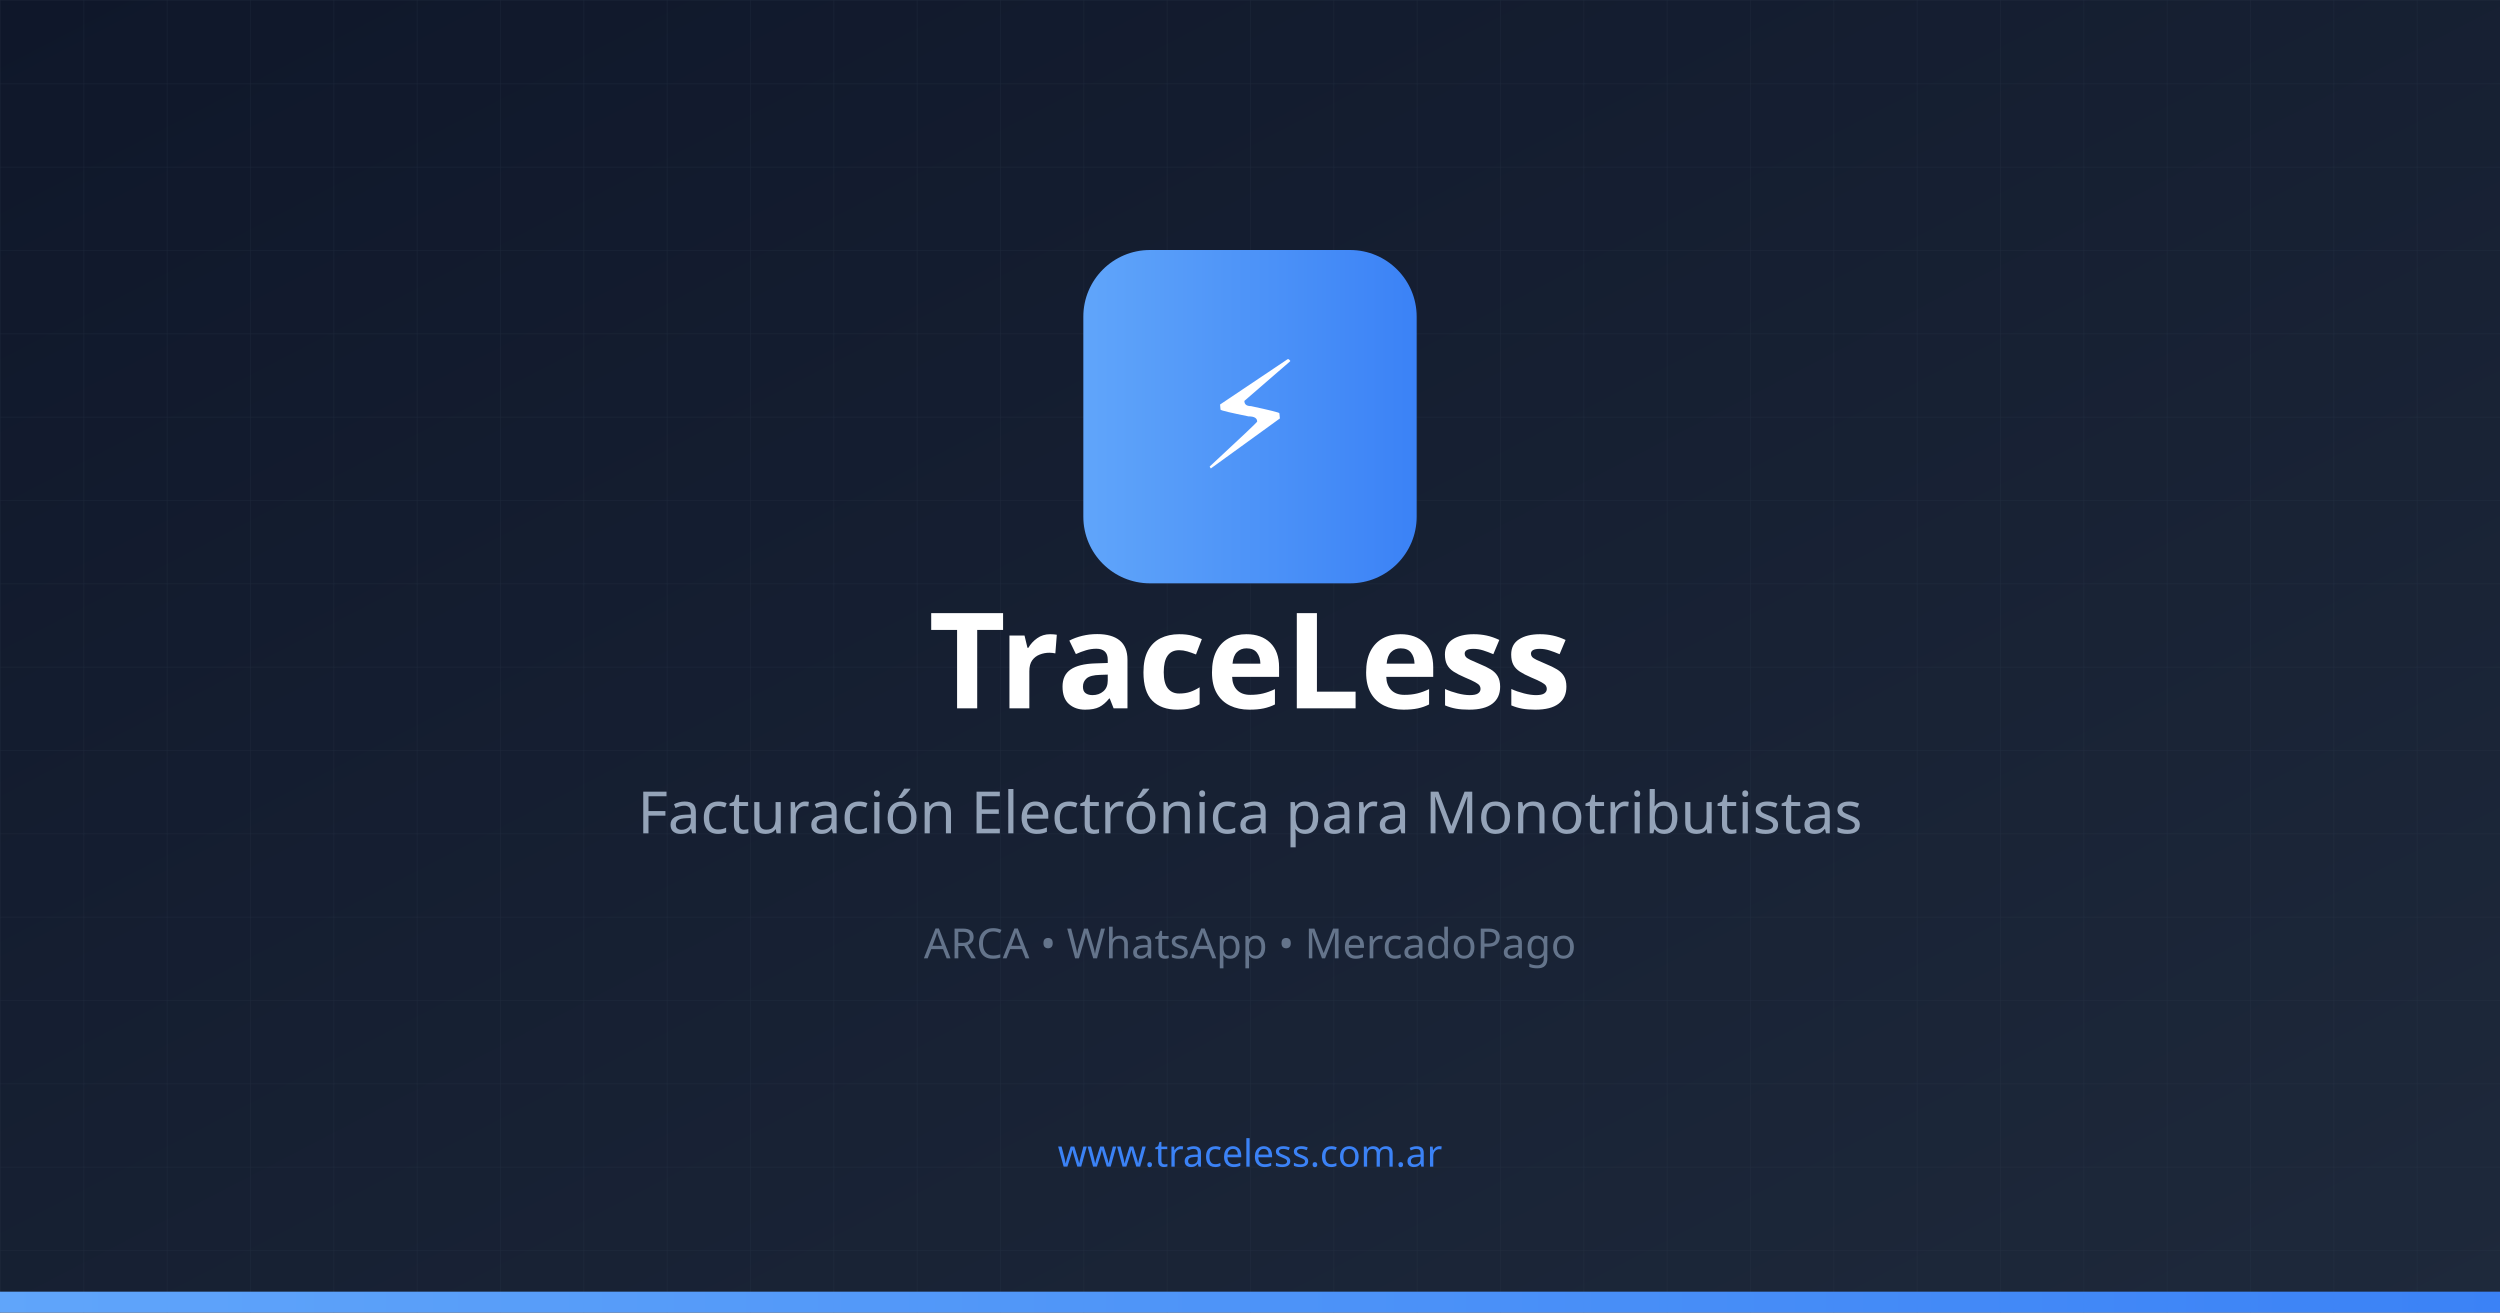
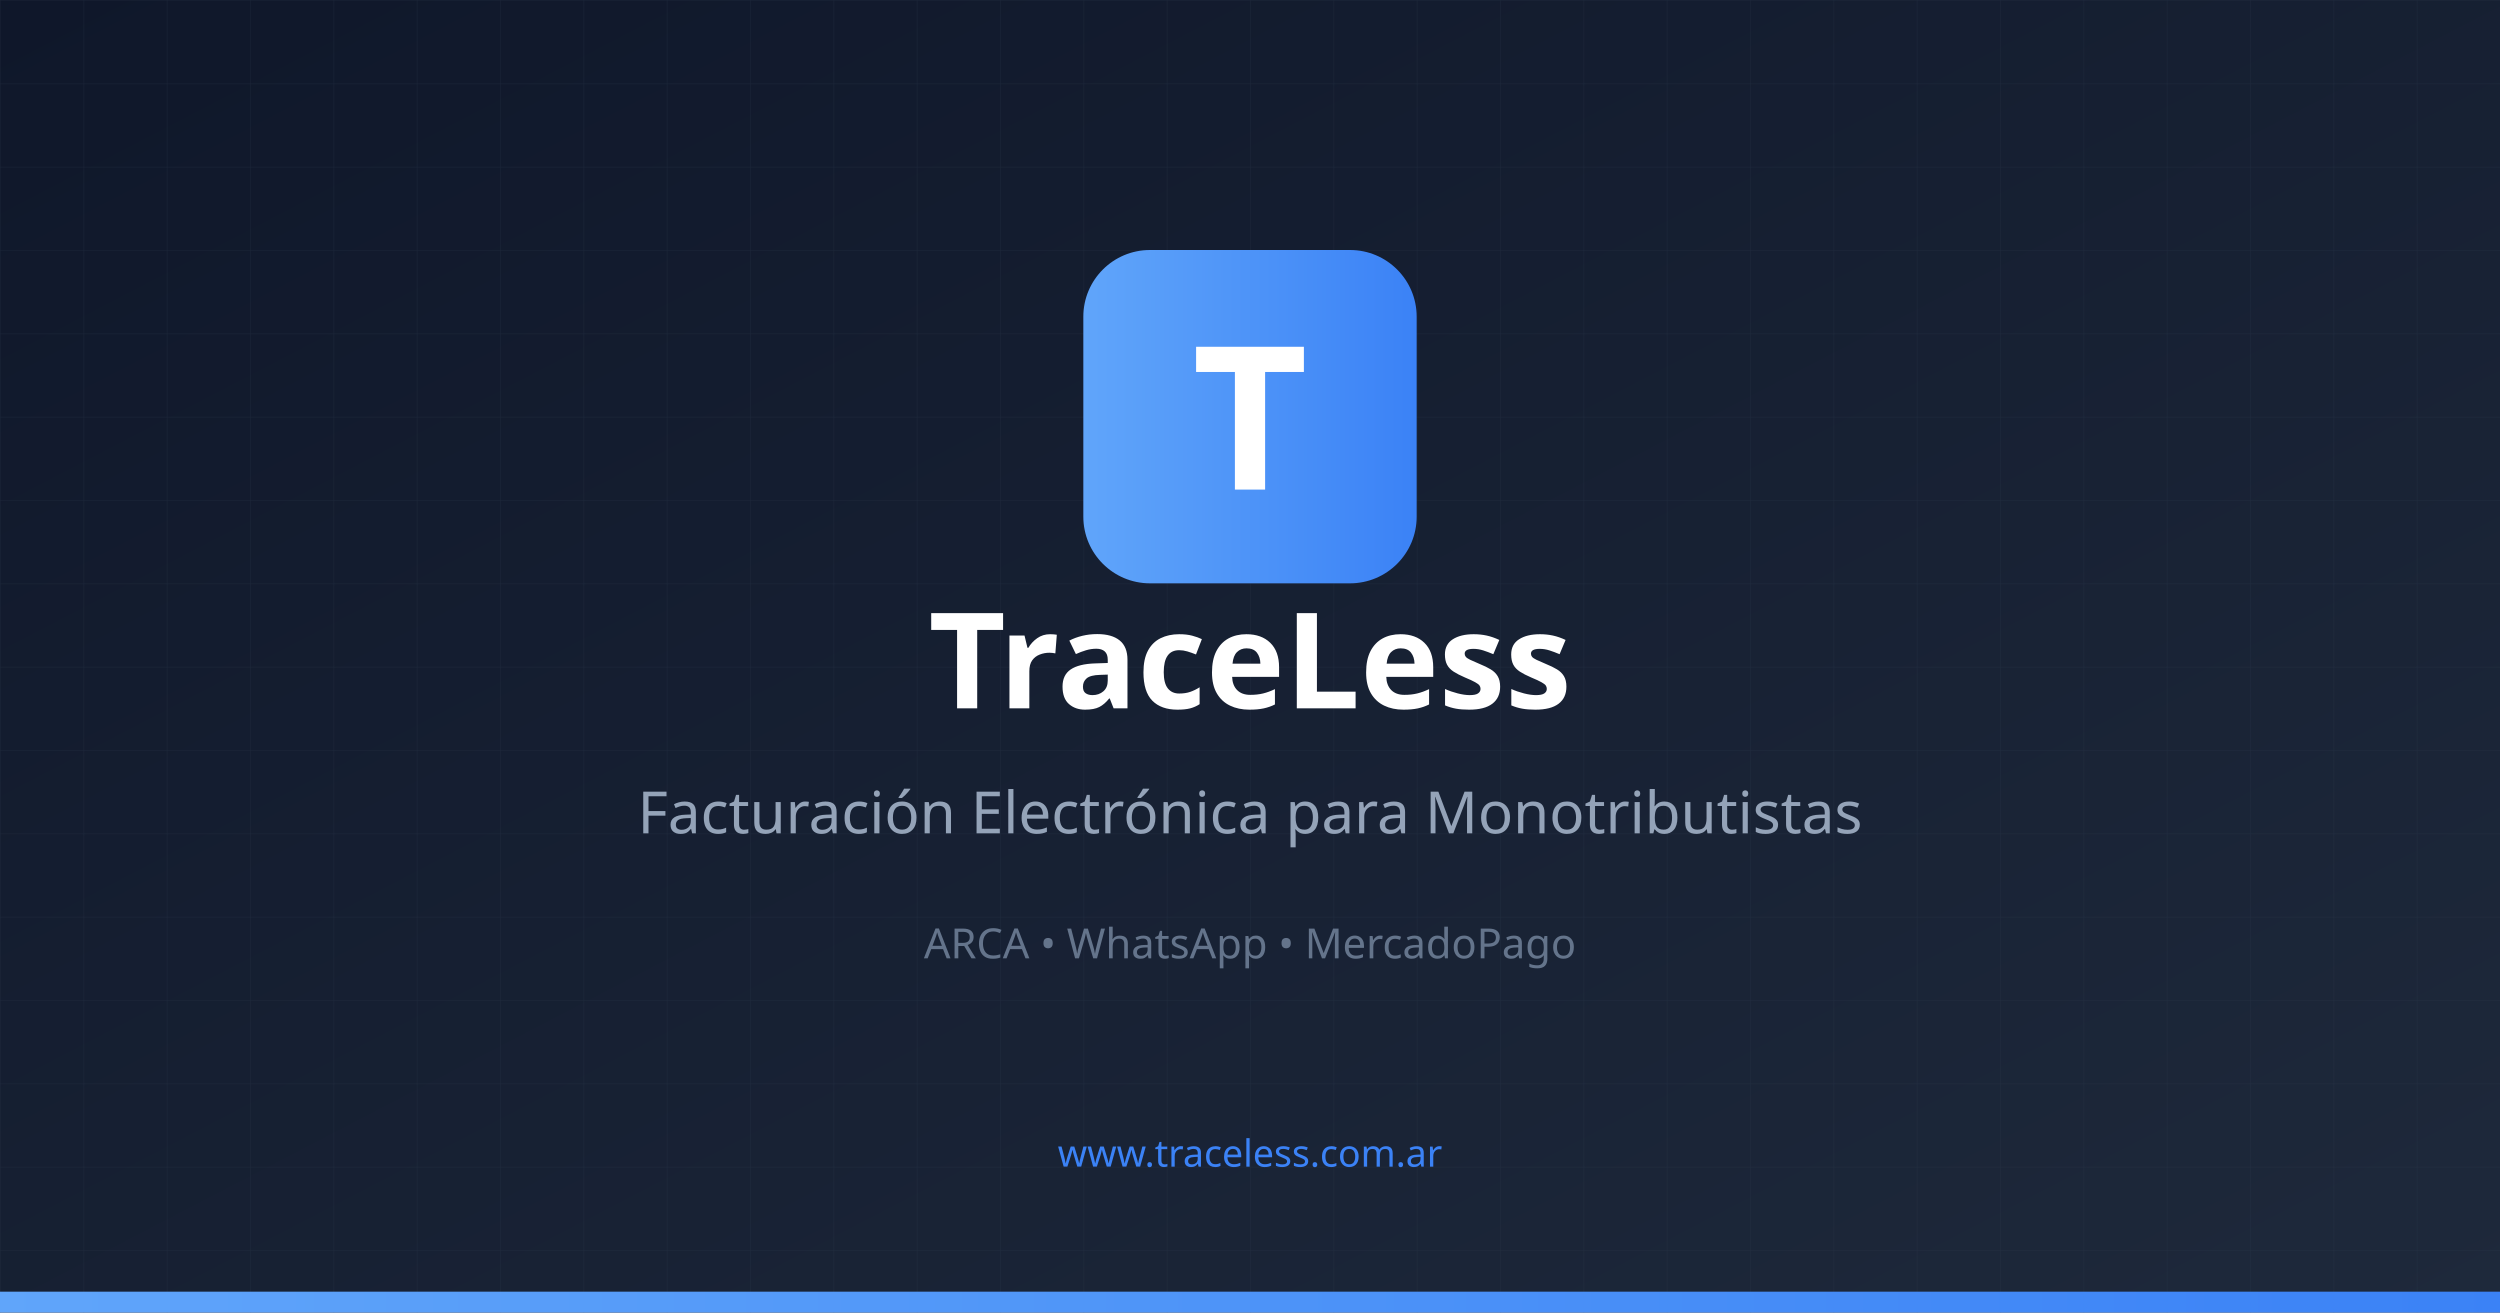
<svg xmlns="http://www.w3.org/2000/svg" width="1200" height="630" viewBox="0 0 1200 630">
  <defs>
    <linearGradient id="bg" x1="0%" y1="0%" x2="100%" y2="100%">
      <stop offset="0%" style="stop-color:#0f172a" />
      <stop offset="100%" style="stop-color:#1e293b" />
    </linearGradient>
    <linearGradient id="blue" x1="0%" y1="0%" x2="100%" y2="0%">
      <stop offset="0%" style="stop-color:#60a5fa" />
      <stop offset="100%" style="stop-color:#3b82f6" />
    </linearGradient>
  </defs>
  <rect width="1200" height="630" fill="url(#bg)" />
  <pattern id="grid" width="40" height="40" patternUnits="userSpaceOnUse">
    <path d="M 40 0 L 0 0 0 40" fill="none" stroke="#334155" stroke-width="0.5" opacity="0.3" />
  </pattern>
  <rect width="1200" height="630" fill="url(#grid)" />
  <rect x="520" y="120" width="160" height="160" rx="32" fill="url(#blue)" />
-   <text x="600" y="225" font-family="system-ui, sans-serif" font-size="72" font-weight="bold" fill="white" text-anchor="middle">⚡</text>
+   <text x="600" y="235" font-family="system-ui, sans-serif" font-size="96" font-weight="bold" fill="white" text-anchor="middle">T</text>
  <text x="600" y="340" font-family="system-ui, sans-serif" font-size="64" font-weight="bold" fill="white" text-anchor="middle">TraceLess</text>
  <text x="600" y="400" font-family="system-ui, sans-serif" font-size="28" fill="#94a3b8" text-anchor="middle">Facturación Electrónica para Monotributistas</text>
  <text x="600" y="460" font-family="system-ui, sans-serif" font-size="20" fill="#64748b" text-anchor="middle">ARCA • WhatsApp • MercadoPago</text>
  <text x="600" y="560" font-family="system-ui, sans-serif" font-size="18" fill="#3b82f6" text-anchor="middle">www.traceless.com.ar</text>
  <rect x="0" y="620" width="1200" height="10" fill="url(#blue)" />
</svg>
